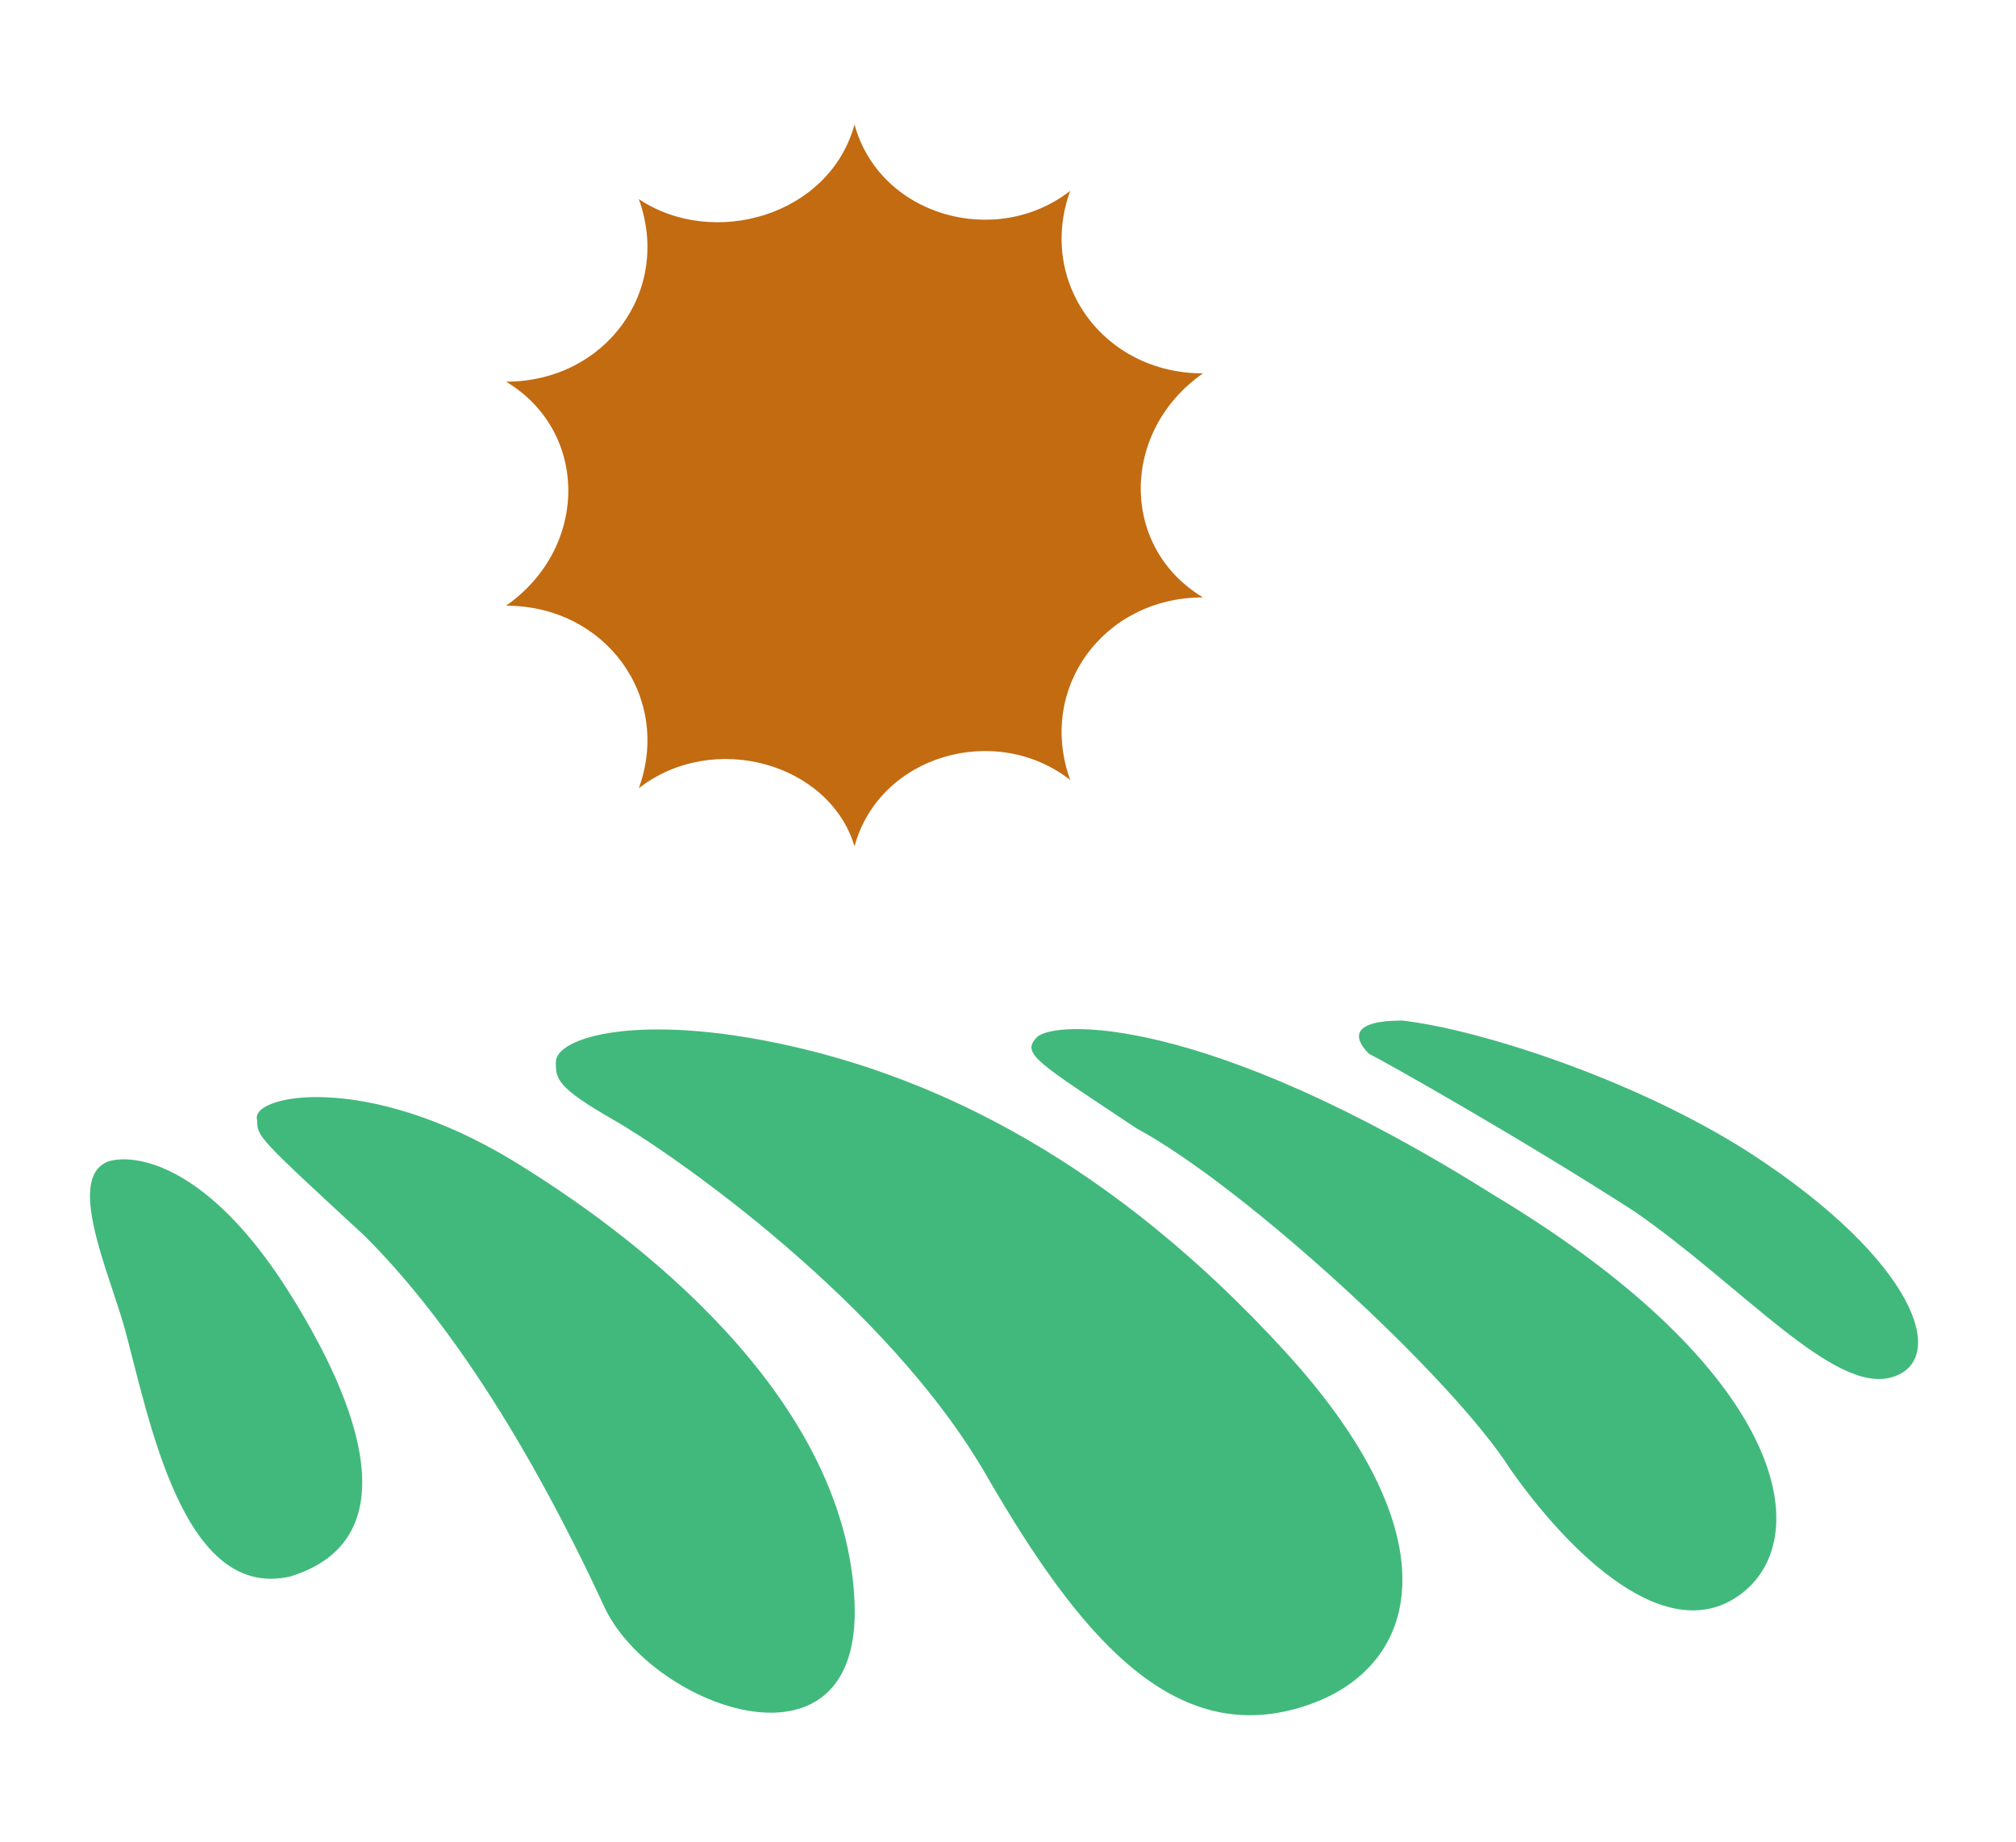
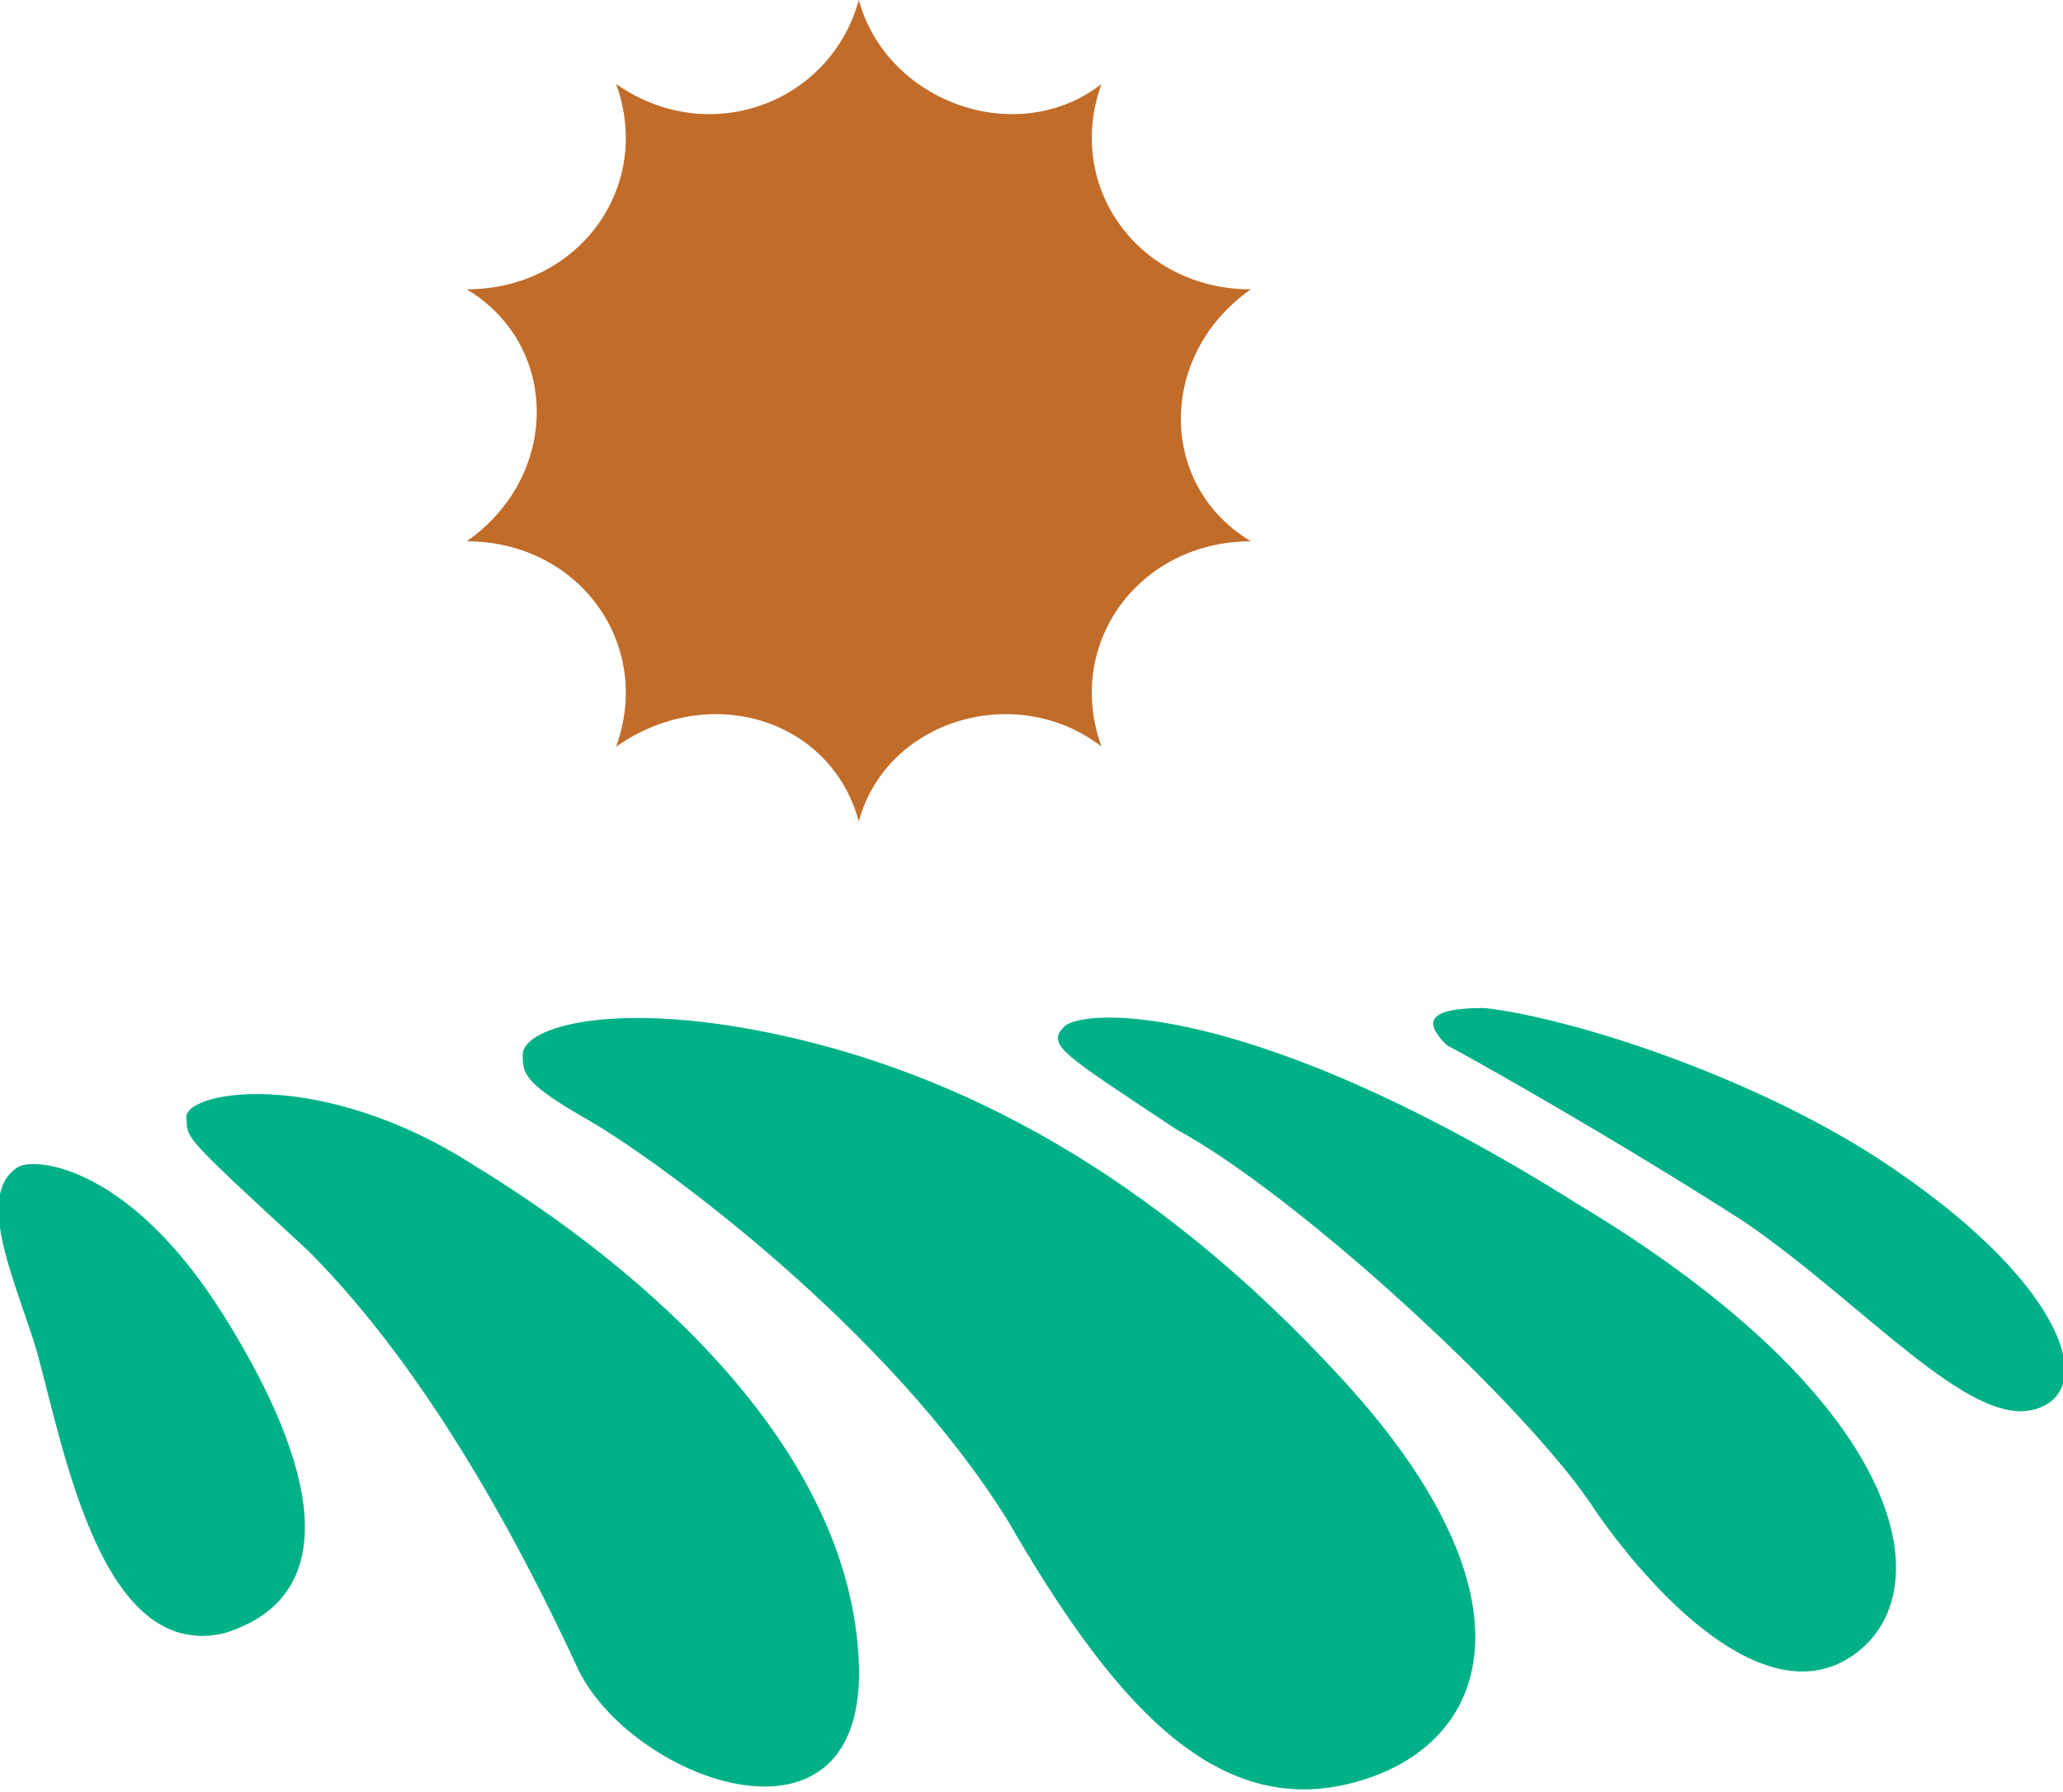
- <svg xmlns="http://www.w3.org/2000/svg" version="1.1" id="Layer_1" x="0px" y="0px" viewBox="0 0 24.3 22.2" enable-background="new 0 0 24.3 22.2" xml:space="preserve">
-   <g display="none">
-     <g display="inline">
-       <path fill="#C26B11" d="M8.4,10.1C8.4,10.1,8.4,10.1,8.4,10.1c0-2.1,1.7-3.8,3.7-3.8c2.1,0,3.7,1.7,3.7,3.7c0,0,0,0,0,0.1    c1.4-0.5,3.4-0.7,5.2-0.4c0.1,0,0.2,0,0.3-0.1c0.1-0.1,0.1-0.2,0.1-0.3c0-0.4-0.1-0.9-0.2-1.3c-0.8,0-2.5,0-3,0    c-0.4,0-0.7-0.2-0.7-0.6c0-0.8,1.2-1.4,2.1-0.8c0.1-0.5,0.5-0.8,0.8-0.9c-1.6-3-4.7-5-8.3-5C8.9,0.7,6,2.4,4.3,5    c0.2,0.1,0.4,0.3,0.5,0.5C5,5.4,5.2,5.4,5.4,5.4c0.9,0,1.7,0.7,1.7,1.7c0,0.5-0.2,0.8-0.7,0.8c-0.4,0-2.1,0-3.3,0    C3,8.3,2.9,8.8,2.8,9.4c0,0.1,0,0.2,0.1,0.3s0.2,0.1,0.3,0.1C5,9.4,7,9.7,8.4,10.1z M10.2,3.4c0.3-0.4,0.7-0.5,1.2-0.5    c0.5,0,0.9,0.2,1.2,0.6c0.2-0.7,0.8-1.2,1.6-1.2C15,2.3,15.7,3,15.7,4c0,0.5-0.2,0.8-0.7,0.8c-0.5,0-3.5,0-4.2,0    C10,4.8,9.6,4.1,10.2,3.4z" />
-     </g>
-     <g display="inline">
-       <path fill="#42B97C" d="M12.3,13.9c0-0.3,0.2-0.5,0.4-0.7c0.2-0.1,0.5-0.1,0.8,0c0.9,0.6,2.3,1.7,3.2,3.2c0.5,0.7,0.3,1.7-0.3,2.2    c-0.4,0.3-0.8,0.6-1.3,0.9c-0.8,0.5-1.8,1-2.4,1.7c-0.1,0.1-0.2,0.1-0.3,0.1c-0.1,0-0.2-0.1-0.2-0.2V13.9z" />
-       <path fill="#42B97C" d="M14.2,12c-0.2,0-0.4,0.2-0.4,0.4c0,0.2,0,0.4,0.2,0.5c1.1,0.7,2.8,2,3.8,4c0.1,0.1,0.2,0.2,0.3,0.2    c0.1,0,0.3,0,0.4-0.1c0.4-0.3,1-0.9,1.5-1.7c0.4-0.6,0.3-1.4-0.3-1.8C18.7,12.7,16.8,11.7,14.2,12z" />
-       <path fill="#42B97C" d="M15.4,11c-0.1,0-0.2,0.1-0.1,0.3s0.1,0.2,0.2,0.2c1.1,0,3.1,0.3,4.8,1.5c0.1,0.1,0.3,0.1,0.5,0.1    s0.3-0.2,0.4-0.4c0-0.1,0.1-0.2,0.1-0.3c0.1-0.3,0.1-0.5,0-0.8c-0.1-0.2-0.3-0.4-0.6-0.5C19.4,10.7,17.2,10.2,15.4,11z" />
-       <path fill="#42B97C" d="M11.8,13.9c0-0.3-0.2-0.5-0.4-0.7c-0.2-0.1-0.5-0.1-0.8,0c-0.9,0.6-2.3,1.7-3.2,3.2    c-0.5,0.7-0.3,1.7,0.3,2.2C8.1,19,8.5,19.4,9,19.6c0.8,0.5,1.8,1,2.4,1.7c0.1,0.1,0.2,0.1,0.3,0.1c0.1,0,0.2-0.1,0.2-0.2V13.9z" />
-       <path fill="#42B97C" d="M9.9,12c0.2,0,0.4,0.2,0.4,0.4c0,0.2,0,0.4-0.2,0.5c-1.1,0.7-2.8,2-3.8,4C6.3,17,6.2,17.1,6,17.1    c-0.1,0-0.3,0-0.4-0.1c-0.4-0.3-1-0.9-1.5-1.7c-0.4-0.6-0.3-1.4,0.3-1.8C5.4,12.7,7.3,11.7,9.9,12z" />
-       <path fill="#42B97C" d="M8.7,11c0.1,0,0.2,0.1,0.1,0.3s-0.1,0.2-0.2,0.2c-1.1,0-3.1,0.3-4.8,1.5c-0.1,0.1-0.3,0.1-0.5,0.1    S3,12.9,2.9,12.7c0-0.1-0.1-0.2-0.1-0.3c-0.1-0.3-0.1-0.5,0-0.8C3,11.3,3.2,11.1,3.5,11C4.7,10.7,6.9,10.2,8.7,11z" />
-     </g>
-   </g>
-   <g>
-     <path fill="#C26B11" d="M10.3,1.5L10.3,1.5C10.6,2.6,12,3,12.9,2.3l0,0l0,0c-0.4,1.1,0.4,2.2,1.6,2.2l0,0l0,0c-1,0.7-1,2.1,0,2.7   l0,0l0,0c-1.2,0-2,1.1-1.6,2.2l0,0l0,0c-0.9-0.7-2.3-0.3-2.6,0.8l0,0l0,0C10,9.2,8.6,8.8,7.7,9.5l0,0l0,0c0.4-1.1-0.4-2.2-1.6-2.2   l0,0l0,0c1-0.7,1-2.1,0-2.7l0,0l0,0c1.2,0,2-1.1,1.6-2.2l0,0l0,0C8.6,3,10,2.6,10.3,1.5L10.3,1.5z" />
-     <path fill="#42B97C" d="M16.9,12.3c0.9,0.1,2.8,0.7,4.2,1.6c2,1.3,2.4,2.5,1.7,2.7c-0.7,0.2-1.8-1.1-3.1-2c-1.4-0.9-3-1.8-3.2-1.9   C16.3,12.5,16.3,12.3,16.9,12.3" />
-     <path fill="#42B97C" d="M12.5,12.5c0.2-0.2,2-0.3,5.5,1.9c3.5,2.1,3.9,4.1,3,4.8c-0.9,0.7-2.1-0.5-2.8-1.5   c-0.7-1.1-3.2-3.4-4.5-4.1C12.5,12.8,12.3,12.7,12.5,12.5" />
-     <path fill="#42B97C" d="M6.7,12.8c0-0.3,1-0.6,2.8-0.2c1.8,0.4,3.9,1.4,6,3.7c2.1,2.3,1.6,3.9,0.1,4.3c-1.5,0.4-2.6-0.9-3.7-2.8   c-1.2-2.1-3.8-3.9-4.5-4.3S6.7,13,6.7,12.8" />
-     <path fill="#42B97C" d="M3.1,13.5C3,13.2,4.4,12.9,6.2,14c1.8,1.1,4,3,4.1,5.3c0.1,2.2-2.4,1.3-3,0.1c-0.6-1.3-1.6-3.2-2.9-4.5   C3.1,13.7,3.1,13.7,3.1,13.5" />
-     <path fill="#42B97C" d="M1.3,14c0.3-0.1,1.2,0,2.2,1.6c1,1.6,1.3,3,0,3.4c-1.3,0.3-1.7-1.9-2-3C1.3,15.3,0.8,14.2,1.3,14" />
-   </g>
-   <g display="none">
-     <path display="inline" fill="#C26B11" d="M14.2,18c0,0.4,0.5,0.1,0.6-0.4c0.1-0.5,0.8-1.6,1.5-2.2c0.7-0.7,1-1.3,1.1-2.1   c0-0.8,0-0.9-0.3-0.7c-0.3,0.2-1,1.1-1.3,1.8c0,0-0.1-0.2,0.1-1c0.2-0.8,0.1-1.4-0.1-1.5c-0.2-0.2-0.7,0.9-0.5,2   c0.2,1.1,0.3,1.3,0.2,1.5C15.4,15.7,14.3,17.4,14.2,18" />
-     <path display="inline" fill="#C26B11" d="M16.7,12.5c0,0.2,0.7-0.6,0.9-0.5c0.2,0.1,0.1,0.6,0.2,0.9c0,0.3,0.7-0.7,0.8-1.5   c0.1-0.8,0.1-1.1-0.1-1C18.2,10.4,17,10.8,16.7,12.5" />
-     <path display="inline" fill="#C26B11" d="M17.8,13.5c-0.1,0.1,0.9,0.1,1.4-0.4c0.6-0.4,0.7-1.1,0.6-1.2c-0.1-0.2-0.8,0-1.2,0.5   C18.3,12.9,18,13.3,17.8,13.5" />
-     <path display="inline" fill="#C26B11" d="M17.7,14.3c0.2-0.4,1.1-0.5,1.3-0.4c0.2,0-0.9,1.5-2.1,1.7C16.5,15.7,17.4,14.7,17.7,14.3   " />
-     <path display="inline" fill="#C26B11" d="M16.3,11.9c0.1,0.2,0.6-0.9,1-1.4c0.3-0.5,0-1.3-0.1-1.3C17,9.2,16,10.9,16.3,11.9" />
-     <path display="inline" fill="#C26B11" d="M17.8,10.1c-0.1,0.1,0.8-0.2,1,0c0.2,0.2,0.5-0.1,0.7-1C19.8,8.1,18.4,8.7,17.8,10.1" />
-     <path display="inline" fill="#C26B11" d="M18.9,11.5c0,0.2,1.9-0.3,2.1-1.6c0.1-0.4-0.9,0-1.4,0.3C19.1,10.5,18.9,11.2,18.9,11.5" />
-     <path display="inline" fill="#C26B11" d="M17.6,9.2c0.1,0.2,0.3-0.2,0.6-0.5c0.3-0.4,0.4-0.9,0.2-1.2C18.3,7.1,17.3,8.6,17.6,9.2" />
-     <path display="inline" fill="#C26B11" d="M19,8.1c0,0.1,0.5,0,0.7,0c0.3,0,0.1,0.7,0.2,0.8c0.2,0.1,0.8-1,0.7-1.6   C20.5,6.7,19,7.6,19,8.1" />
-     <path display="inline" fill="#C26B11" d="M20.1,9.4c-0.1,0.2,1.1,0,1.7-0.5C22.7,8,21.5,7.5,20.1,9.4" />
-     <path display="inline" fill="#C26B11" d="M18.9,7.5c0.2,0.2,0.9-0.7,0.7-1.1C19.4,6,18.6,7.1,18.9,7.5" />
-     <path display="inline" fill="#C26B11" d="M20.3,6.7c0,0.1,0.7,0,0.7,0.4c0,0.5,0.5,0,0.7-0.6c0.2-0.6,0.2-0.8,0-0.8   C21.2,5.7,20.3,6.3,20.3,6.7" />
-     <path display="inline" fill="#C26B11" d="M21.1,8c0.2,0.1,1.2-0.2,1.4-0.9c0.3-0.7-0.7-0.1-0.9,0.2S20.9,7.9,21.1,8" />
-     <path display="inline" fill="#C26B11" d="M19.9,6.4c0.2,0.1,0.7-0.5,0.9-0.9c0.3-0.4-0.5,0-0.7,0.3C19.9,6,19.8,6.3,19.9,6.4" />
-     <path display="inline" fill="#C26B11" d="M21.2,5.4c0.1,0.4,0.7-0.4,0.7-0.6S21.1,5.3,21.2,5.4" />
-     <path display="inline" fill="#C26B11" d="M22.1,6.5C22.3,6.7,23,6,23.1,5.7c0-0.3-0.6,0-0.8,0.2C22.1,6.1,22,6.4,22.1,6.5" />
-     <path display="inline" fill="#C26B11" d="M22,5.5c0.2,0.1,0.9-0.2,0.8-0.5C22.6,4.7,21.7,5.3,22,5.5" />
-     <path display="inline" fill="#C26B11" d="M7.6,12.5c0,0.2-0.7-0.6-0.9-0.5c-0.2,0.1-0.1,0.6-0.2,0.9s-0.7-0.7-0.8-1.5   c-0.1-0.8-0.1-1.1,0.1-1C6.1,10.4,7.3,10.8,7.6,12.5" />
-     <path display="inline" fill="#C26B11" d="M6.5,13.5c0.1,0.1-0.9,0.1-1.4-0.4c-0.6-0.4-0.7-1.1-0.6-1.2c0.1-0.2,0.8,0,1.2,0.5   C6,12.9,6.3,13.3,6.5,13.5" />
-     <path display="inline" fill="#C26B11" d="M8,11.9c-0.1,0.2-0.6-0.9-1-1.4C6.7,10,7,9.3,7.1,9.2C7.3,9.2,8.3,10.9,8,11.9" />
-     <path display="inline" fill="#C26B11" d="M6.4,10.1c0.1,0.1-0.8-0.2-1,0c-0.2,0.2-0.5-0.1-0.7-1C4.5,8.1,5.9,8.7,6.4,10.1" />
-     <path display="inline" fill="#C26B11" d="M5.4,11.5c0,0.2-1.9-0.3-2.1-1.6c-0.1-0.4,0.9,0,1.4,0.3C5.1,10.5,5.4,11.2,5.4,11.5" />
-     <path display="inline" fill="#C26B11" d="M6.7,9.2C6.6,9.4,6.3,9,6.1,8.7C5.8,8.3,5.7,7.8,5.8,7.5C6,7.1,7,8.6,6.7,9.2" />
-     <path display="inline" fill="#C26B11" d="M5.3,8.1c0,0.1-0.5,0-0.7,0c-0.3,0-0.1,0.7-0.2,0.8C4.1,9,3.5,7.9,3.6,7.3   C3.8,6.7,5.2,7.6,5.3,8.1" />
-     <path display="inline" fill="#C26B11" d="M4.2,9.4c0.1,0.2-1.1,0-1.7-0.5C1.5,8,2.7,7.5,4.2,9.4" />
-     <path display="inline" fill="#C26B11" d="M5.4,7.5C5.2,7.7,4.5,6.7,4.7,6.3C4.9,6,5.6,7.1,5.4,7.5" />
-     <path display="inline" fill="#C26B11" d="M4,6.7c0,0.1-0.7,0-0.7,0.4c0,0.5-0.5,0-0.7-0.6c-0.2-0.6-0.2-0.8,0-0.8   C3,5.7,4,6.3,4,6.7" />
-     <path display="inline" fill="#C26B11" d="M3.2,8C3,8.1,2.1,7.8,1.8,7.1C1.5,6.4,2.4,7,2.7,7.3S3.4,7.9,3.2,8" />
-     <path display="inline" fill="#C26B11" d="M4.4,6.4C4.2,6.5,3.7,5.8,3.4,5.5c-0.3-0.4,0.5,0,0.7,0.3C4.3,6,4.5,6.3,4.4,6.4" />
-     <path display="inline" fill="#C26B11" d="M3.1,5.4C3,5.8,2.4,5.1,2.4,4.9S3.1,5.3,3.1,5.4" />
-     <path display="inline" fill="#C26B11" d="M2.2,6.5C2,6.7,1.3,6,1.2,5.7c0-0.3,0.6,0,0.8,0.2C2.1,6.1,2.2,6.4,2.2,6.5" />
-     <path display="inline" fill="#C26B11" d="M2.3,5.5C2.1,5.6,1.4,5.3,1.5,5C1.7,4.7,2.5,5.3,2.3,5.5" />
-     <path display="inline" fill="#C26B11" d="M12,1.5c0.1,0,0.2-0.1,0.4,0c0.1,0,0.2,0,0.2-0.1c0-0.5,0-1.4-0.4-1.4s-0.4,0.8-0.4,1.4   C11.8,1.5,11.9,1.5,12,1.5" />
-     <path display="inline" fill="#C26B11" d="M11.9,3.9c0.1,0,0.3-0.1,0.5,0c0.1,0,0.2,0,0.2-0.2c0-0.6,0-1.9-0.5-1.9   c-0.5,0-0.5,1.3-0.5,1.9C11.6,3.8,11.8,3.9,11.9,3.9" />
-     <path display="inline" fill="#C26B11" d="M11.9,6.2c0.1,0,0.3-0.1,0.5,0c0.1,0,0.2,0,0.2-0.2c0-0.6,0-1.9-0.5-1.9   c-0.5,0-0.5,1.3-0.5,1.9C11.6,6.2,11.8,6.3,11.9,6.2" />
-     <path display="inline" fill="#C26B11" d="M11.8,8.9c0.2-0.1,0.4-0.1,0.6,0c0.1,0.1,0.3,0,0.3-0.2c0-0.7,0-2.2-0.6-2.2   S11.5,8,11.6,8.7C11.6,8.9,11.7,9,11.8,8.9" />
-     <path display="inline" fill="#C26B11" d="M13,1.8c0.2,0.1,0.4-0.1,0.4-0.6c0-0.4-0.2-0.8-0.3-0.8C13,0.5,13,0.8,13,1.1   C12.9,1.4,12.9,1.8,13,1.8" />
-     <path display="inline" fill="#C26B11" d="M13,3.2c0,0.2,0.9-0.5,0.6-1.3c-0.1-0.2-0.3,0.2-0.4,0.4C13,2.5,12.9,2.8,13,3.2" />
-     <path display="inline" fill="#C26B11" d="M13.1,5.9c0,0.2,1.1-1,0.6-2.6C13.6,2.9,13.1,3.8,13,4C12.9,4.4,13,5.6,13.1,5.9" />
-     <path display="inline" fill="#C26B11" d="M13,8.3c0,0.2,0.9-0.7,1-1.3c0.1-0.7,0-1.1-0.2-1.2c-0.1-0.1-0.5,0.6-0.7,0.8   C12.9,6.7,13.1,7.7,13,8.3" />
-     <path display="inline" fill="#C26B11" d="M11.3,1.8c-0.2,0.1-0.4-0.1-0.4-0.6c0-0.4,0.2-0.8,0.3-0.8c0.1,0,0.1,0.3,0.1,0.7   C11.4,1.4,11.4,1.8,11.3,1.8" />
-     <path display="inline" fill="#C26B11" d="M11.3,3.2c0,0.2-0.9-0.5-0.6-1.3c0.1-0.2,0.3,0.2,0.4,0.4C11.3,2.5,11.4,2.8,11.3,3.2" />
-     <path display="inline" fill="#C26B11" d="M11.2,5.9c0,0.2-1.1-1-0.6-2.6c0.1-0.4,0.6,0.5,0.6,0.7C11.4,4.4,11.3,5.6,11.2,5.9" />
-     <path display="inline" fill="#C26B11" d="M11.3,8.3c0,0.2-0.9-0.7-1-1.3c-0.1-0.7,0-1.1,0.2-1.2c0.1-0.1,0.5,0.6,0.7,0.8   C11.4,6.7,11.2,7.7,11.3,8.3" />
-     <path display="inline" fill="#C26B11" d="M11.1,10.3c-0.2,0.1-0.9-0.7-1-1.3c-0.1-0.7,0-1,0.1-1.1c0.1-0.1,0.5,0.5,0.8,0.7   c0.1,0.1,0.4,0.6,0.4,1.1C11.4,9.9,11.3,10.3,11.1,10.3" />
-     <path display="inline" fill="#C26B11" d="M13.4,14.2c0.2,0.1,0.8-0.8,0.6-1.4c-0.1-0.2-0.4,0.1-0.6,0.2   C13.3,13.2,13.2,14.2,13.4,14.2" />
-     <path display="inline" fill="#C26B11" d="M12.4,13.9c0-0.4,0.6-0.5,0.6-0.1C12.9,14.2,12.4,14.4,12.4,13.9" />
-     <path display="inline" fill="#C26B11" d="M13.2,15.2c0-0.3,0.8-0.9,0.9-1.2c0.2-0.3,0.2,0.5,0.1,1.2c-0.1,0.7-0.3,1.1-0.5,1.1   C13.5,16.3,13.2,15.6,13.2,15.2" />
-     <path display="inline" fill="#C26B11" d="M11,15c0.1,0,0.3,0.8,0.1,1c-0.2,0.2-0.6-0.1-0.7-0.3C10.3,15.6,10.7,15.1,11,15" />
-     <path display="inline" fill="#C26B11" d="M12.4,18.5c0.1-0.5,0.6-0.8,0.6-1.8s-0.6-2.2-0.8-2.2c-0.3,0-0.8,1.2-0.8,2.2   s0.5,1.2,0.6,1.8c0.1,0.5-0.1,2.3-0.2,2.9c-0.1,0.6-0.2,0.6-0.1,0.7c0.1,0.1,0.3,0.1,0.5,0.1c0.1,0,0.4,0,0.5-0.1   c0.1-0.1,0.1-0.1-0.1-0.7C12.5,20.8,12.3,19,12.4,18.5" />
-     <path display="inline" fill="#C26B11" d="M11.6,8.6c0,0.6,0.2,1.4,0.6,1c0.4-0.4,0.5-0.5,0.5-0.9s-0.4-0.4-0.4-0.4L11.6,8.6z" />
-     <path display="inline" fill="#C26B11" d="M10.3,10.3c0-0.2,0.4,0.1,0.5,0.3c0.1,0.2,0,0.4-0.2,0.5C10.4,11.1,10.2,10.7,10.3,10.3" />
-     <path display="inline" fill="#42B97C" d="M7.1,17.6l10-10l2.2-2.2c-1.1-1.3-2.7-2.3-4.4-2.8V4c0.9,0.3,1.8,0.8,2.6,1.4L6.2,16.7   c-0.7-0.8-1.3-1.8-1.6-2.9c-0.4-0.5-1.1-1.3-1.6-1.8c0.2,4.4,3.5,8.1,7.8,8.8v-1.3C9.4,19.1,8.1,18.5,7.1,17.6" />
-     <path display="inline" fill="#42B97C" d="M5.3,5.3l1,0.8C7.2,5.2,8.2,4.5,9.4,4V2.7C7.8,3.2,6.4,4.1,5.3,5.3" />
-     <path display="inline" fill="#42B97C" d="M21.5,11.5c0-0.1,0-0.1,0-0.2c-0.4,0.7-1,1.6-1.5,2.1l0,0c-0.7,3-3.2,5.4-6.3,5.9v1.3   C18.1,20,21.5,16.1,21.5,11.5" />
-     <path display="inline" fill="#C26B11" d="M8.5,11.9c-0.2,0.1-0.3,0.5-0.2,1c0,0.1,0.2,0.2,0.3,0.1c0.1-0.1,0.2-0.2,0.3-0.2   c0.1-0.1,0.1-0.2,0.1-0.3C8.7,12.1,8.6,11.8,8.5,11.9" />
-     <path display="inline" fill="#C26B11" d="M7.2,12.6c-0.3-0.2-0.3-0.1-0.3,0.7c0,0.3,0.1,0.5,0.2,0.8c0,0.1,0.2,0.2,0.3,0.1   c0.2-0.2,0.4-0.3,0.5-0.5c0.1-0.1,0.1-0.2,0-0.2C7.6,13.1,7.3,12.8,7.2,12.6" />
-     <path display="inline" fill="#C26B11" d="M9.4,16.5c-0.1,0.1-0.2,0.2-0.4,0.3c0.2,0.3,0.4,0.7,0.4,0.9c0.1,0.5,0.6,0.8,0.6,0.4   C10,17.7,9.7,17,9.4,16.5" />
-     <path display="inline" fill="#C26B11" d="M6.6,14.3c-0.3-0.2-1.1-0.5-1.3-0.4c-0.2,0,0.3,0.6,0.9,1.1c0.1,0,0.2,0,0.2,0   C7,14.5,6.9,14.5,6.6,14.3" />
-   </g>
-   <g display="none">
-     <polygon display="inline" fill="#42B97C" points="10.9,15.9 12.5,15.9 12.5,17.8 5.4,17.8 5.4,15.9 7,15.9 7,6.3 5.4,6.3 5.4,4.3    12.6,4.3 12.6,6.3 10.9,6.3 10.9,11 15.8,6.3 14.2,6.3 14.2,4.3 20.1,4.3 20.1,6.3 18.4,6.3 15.1,9.5 19.6,15.9 21,15.9 21,17.8    13.8,17.8 13.8,15.9 15.2,15.9 12.5,11.9 10.9,13.4  " />
-     <polygon display="inline" fill="#C26B11" points="21.5,8.1 22.4,9.8 24.3,10.1 22.9,11.5 23.2,13.4 21.5,12.5 19.8,13.4 20.1,11.5    18.7,10.1 20.6,9.8  " />
-     <polygon display="inline" fill="#C26B11" points="2.8,8.1 3.6,9.8 5.6,10.1 4.2,11.5 4.5,13.4 2.8,12.5 1.1,13.4 1.4,11.5 0,10.1    1.9,9.8  " />
-   </g>
-   <g display="none">
-     <path display="inline" fill="#42B97C" d="M8.2,3.6c0.3,0.1,1,1,1,2.3c0,1.3,0,1.3,0.2,1.3c0.3,0.1,1.2-0.4,1.3-2.3   C10.8,3,8.1,0.1,5.2,0.7C4.8,0.8,5.1,1,5.2,1.9c0.2,1.2,0.3,3.4,1.4,4.5c1.2,1,1.9,0.6,2-0.8C8.8,4.2,8.1,3.5,8.2,3.6" />
-     <path display="inline" fill="#42B97C" d="M2.6,9c0.1,0.3,0.8,0.4,1.5,1.2c0.6,0.7,1.6,1.6,2.8,1.5c1.2-0.1,1.6-0.9,1.1-2.1   s-2-1.9-3.2-1.8C3.8,7.8,2.5,8.6,2.6,9" />
-     <path display="inline" fill="#42B97C" d="M11.3,8.4c0,0.3,0.5-0.2,1.6-0.8c1.1-0.6,3.1-1.2,3.6-0.8c0.3,0.3-1,0-2.9,1.2   c-2,1.2-4.2,3-4.2,5.4c0,2.4,1.5,3.7,2.3,3.9c0.3,0.1-1-1.2-1.3-2.2c-0.3-1.1-0.4-3.4,1.9-3.9c1.6-0.3,3.9,1.5,6.9-1.3   c1.1-1,2.7-3.7,3.5-4.3c0.8-0.6,0.3-1-0.3-1.4c-0.7-0.4-4.1-1.7-7.1-0.1C12.2,5.7,11.3,7.8,11.3,8.4" />
-     <path display="inline" fill="#C26B11" d="M11.8,14.9c0,0,0-0.1,0-0.2c0-0.1,0-0.1,0.1-0.2c0,0,0.1-0.1,0.1-0.1c0,0,0.1-0.1,0.1-0.1   c0.1-0.1,0.2-0.2,0.3-0.2c0.1-0.1,0.2-0.1,0.3-0.2c0.1-0.1,0.3-0.1,0.4-0.1c0.1,0,0.3,0,0.4,0c0.1,0,0.3,0,0.4,0   c0.1,0,0.3,0.1,0.4,0.1c0.1,0.1,0.2,0.1,0.3,0.2c0.1,0.1,0.2,0.2,0.3,0.2c0.1,0.1,0.1,0.2,0.2,0.2c0,0.1,0.1,0.1,0.1,0.2   c0,0.1,0,0.2,0,0.2c0,0.1-0.1,0.2-0.2,0.2c0,0-0.1,0-0.1,0l0,0c0,0-0.1,0-0.1-0.1c-0.1,0-0.2-0.1-0.4-0.1c-0.1,0-0.1,0-0.2-0.1   c-0.1,0-0.2,0-0.2,0c-0.2,0-0.3,0-0.5,0c-0.1,0-0.2,0-0.3,0c-0.1,0-0.2,0-0.3,0c-0.1,0-0.2,0-0.2,0c-0.1,0-0.2,0-0.2,0.1   c-0.1,0-0.1,0-0.2,0.1c-0.1,0-0.1,0-0.2,0.1c-0.1,0-0.2,0.1-0.2,0.1c-0.1,0-0.2,0-0.2-0.1C11.8,14.9,11.8,14.9,11.8,14.9L11.8,14.9   z" />
-     <path display="inline" fill="#C26B11" d="M16.4,16.8c0,0,0-0.1,0-0.2c0-0.1,0-0.1,0.1-0.2c0,0,0.1-0.1,0.1-0.1c0,0,0.1-0.1,0.1-0.1   c0.1-0.1,0.2-0.2,0.3-0.3c0.1-0.1,0.2-0.2,0.4-0.2s0.3-0.1,0.4-0.1c0.1,0,0.3,0,0.5-0.1c0.2,0,0.3,0,0.5,0c0.2,0,0.3,0.1,0.4,0.1   c0.1,0.1,0.3,0.1,0.4,0.2c0.1,0.1,0.2,0.2,0.3,0.3c0.1,0.1,0.1,0.2,0.2,0.3c0,0.1,0.1,0.2,0.1,0.2c0,0.1,0.1,0.2,0.1,0.2   c0,0.1-0.1,0.2-0.2,0.2c0,0-0.1,0-0.1,0l0,0c0,0-0.1,0-0.2-0.1c-0.1,0-0.2-0.1-0.4-0.1c-0.1,0-0.2,0-0.2-0.1c-0.1,0-0.2,0-0.3,0   c-0.2,0-0.4,0-0.6,0c-0.1,0-0.2,0-0.3,0c-0.1,0-0.2,0-0.3,0c-0.1,0-0.2,0-0.3,0c-0.1,0-0.2,0-0.2,0.1c-0.1,0-0.1,0-0.2,0.1   c-0.1,0-0.1,0-0.2,0.1C16.7,17,16.6,17,16.6,17c-0.1,0-0.2,0-0.3-0.1C16.4,16.9,16.4,16.8,16.4,16.8L16.4,16.8z" />
-     <path display="inline" fill="#C26B11" d="M14.8,15.3c0,0,0-0.1,0-0.2c0-0.1,0-0.1,0.1-0.2c0,0,0.1-0.1,0.1-0.1c0,0,0.1-0.1,0.1-0.1   c0.1-0.1,0.2-0.2,0.3-0.2c0.1-0.1,0.2-0.2,0.3-0.2c0.1-0.1,0.3-0.1,0.4-0.1c0.1,0,0.3,0,0.4-0.1c0.1,0,0.3,0,0.4,0   c0.1,0,0.3,0.1,0.4,0.1c0.1,0.1,0.2,0.1,0.3,0.2c0.1,0.1,0.2,0.2,0.3,0.2c0.1,0.1,0.1,0.2,0.2,0.2c0,0.1,0.1,0.1,0.1,0.2   c0,0.1,0.1,0.2,0.1,0.2c0,0.1-0.1,0.2-0.2,0.2c0,0-0.1,0-0.1,0l0,0c0,0-0.1,0-0.2-0.1c-0.1,0-0.2-0.1-0.4-0.1c-0.1,0-0.1,0-0.2-0.1   c-0.1,0-0.2,0-0.2,0c-0.2,0-0.4,0-0.5,0c-0.1,0-0.2,0-0.3,0c-0.1,0-0.2,0-0.3,0c-0.1,0-0.2,0-0.3,0c-0.1,0-0.2,0-0.2,0.1   c-0.1,0-0.1,0-0.2,0.1c-0.1,0-0.1,0-0.2,0.1c-0.1,0-0.2,0.1-0.2,0.1c-0.1,0-0.2,0-0.2-0.1C14.8,15.4,14.8,15.4,14.8,15.3L14.8,15.3   z" />
-     <path display="inline" fill="#C26B11" d="M17.8,15.5c0,0,0-0.1,0-0.2c0,0,0-0.1,0.1-0.2c0,0,0-0.1,0.1-0.1c0,0,0.1-0.1,0.1-0.1   c0.1-0.1,0.1-0.1,0.2-0.2c0.1-0.1,0.2-0.1,0.3-0.2c0.1,0,0.2-0.1,0.4-0.1c0.1,0,0.3,0,0.4,0c0.1,0,0.3,0,0.4,0   c0.1,0,0.2,0.1,0.4,0.1c0.1,0.1,0.2,0.1,0.3,0.2c0.1,0.1,0.2,0.1,0.2,0.2c0.1,0.1,0.1,0.1,0.1,0.2c0,0.1,0.1,0.1,0.1,0.2   c0,0.1,0,0.2,0,0.2c0,0.1,0,0.2-0.1,0.2c0,0-0.1,0-0.1,0l0,0c0,0-0.1,0-0.1-0.1c-0.1,0-0.2-0.1-0.3-0.1c-0.1,0-0.1,0-0.2-0.1   c-0.1,0-0.1,0-0.2,0c-0.1,0-0.3,0-0.5,0c-0.1,0-0.2,0-0.2,0c-0.1,0-0.2,0-0.2,0c-0.1,0-0.1,0-0.2,0c-0.1,0-0.1,0-0.2,0.1   c-0.1,0-0.1,0-0.2,0c0,0-0.1,0-0.1,0.1c-0.1,0-0.1,0.1-0.1,0.1C17.9,15.8,17.8,15.7,17.8,15.5C17.8,15.6,17.8,15.6,17.8,15.5   L17.8,15.5z" />
-     <path display="inline" fill="#C26B11" d="M15.1,17.2c0,0,0-0.1,0-0.2c0,0,0-0.1,0.1-0.2c0,0,0-0.1,0.1-0.1c0,0,0.1-0.1,0.1-0.1   c0.1-0.1,0.1-0.1,0.2-0.2c0.1-0.1,0.2-0.1,0.3-0.2c0.1,0,0.2-0.1,0.4-0.1c0.1,0,0.3,0,0.4,0c0.1,0,0.3,0,0.4,0   c0.1,0,0.3,0.1,0.4,0.1c0.1,0.1,0.2,0.1,0.3,0.2c0.1,0.1,0.2,0.1,0.2,0.2c0.1,0.1,0.1,0.1,0.2,0.2c0,0.1,0.1,0.1,0.1,0.2   c0,0.1,0,0.2,0,0.2c0,0.1,0,0.2-0.1,0.2c0,0-0.1,0-0.1,0l0,0c0,0-0.1,0-0.1-0.1c-0.1,0-0.2-0.1-0.3-0.1c-0.1,0-0.1,0-0.2-0.1   c-0.1,0-0.1,0-0.2,0c-0.2,0-0.3,0-0.5,0c-0.1,0-0.2,0-0.2,0c-0.1,0-0.2,0-0.2,0c-0.1,0-0.2,0-0.2,0c-0.1,0-0.1,0-0.2,0.1   c-0.1,0-0.1,0-0.2,0c0,0-0.1,0-0.1,0.1c-0.1,0-0.1,0.1-0.1,0.1C15.2,17.4,15.1,17.4,15.1,17.2C15.1,17.3,15.1,17.3,15.1,17.2   L15.1,17.2z" />
-     <path display="inline" fill="#C26B11" d="M12.7,18.9c0,0,0-0.1,0-0.2c0,0,0-0.1,0.1-0.2c0,0,0-0.1,0.1-0.1c0,0,0.1-0.1,0.1-0.1   c0.1-0.1,0.1-0.1,0.2-0.2c0.1-0.1,0.2-0.1,0.3-0.2c0.1,0,0.2-0.1,0.4-0.1c0.1,0,0.3,0,0.4,0c0.1,0,0.3,0,0.4,0   c0.1,0,0.3,0.1,0.4,0.1c0.1,0.1,0.2,0.1,0.3,0.2c0.1,0.1,0.2,0.1,0.2,0.2c0.1,0.1,0.1,0.1,0.2,0.2c0,0.1,0.1,0.1,0.1,0.2   c0,0.1,0,0.2,0,0.2c0,0.1,0,0.2-0.1,0.2c0,0-0.1,0-0.1,0l0,0c0,0-0.1,0-0.1-0.1c-0.1,0-0.2-0.1-0.3-0.1c-0.1,0-0.1,0-0.2-0.1   c-0.1,0-0.2,0-0.2,0c-0.2,0-0.3,0-0.5,0c-0.1,0-0.2,0-0.2,0c-0.1,0-0.2,0-0.2,0c-0.1,0-0.2,0-0.2,0c-0.1,0-0.1,0-0.2,0.1   c-0.1,0-0.1,0-0.2,0.1c0,0-0.1,0-0.1,0.1C13,19,12.9,19,12.9,19C12.8,19.1,12.7,19,12.7,18.9C12.7,18.9,12.7,18.9,12.7,18.9   L12.7,18.9z" />
-     <path display="inline" fill="#C26B11" d="M17.3,18.6C17.3,18.6,17.3,18.6,17.3,18.6c0-0.1,0-0.1,0.1-0.2c0,0,0,0,0-0.1   c0,0,0,0,0-0.1c0,0,0.1-0.1,0.1-0.1c0,0,0.1-0.1,0.2-0.1c0.1,0,0.1-0.1,0.2-0.1c0.1,0,0.1,0,0.2,0c0.1,0,0.1,0,0.2,0   c0.1,0,0.1,0,0.2,0.1c0.1,0,0.1,0.1,0.2,0.1c0.1,0,0.1,0.1,0.1,0.1c0,0,0.1,0.1,0.1,0.1c0,0,0,0.1,0,0.1c0,0.1,0,0.1,0,0.1   c0,0,0,0.1-0.1,0.1c0,0,0,0,0,0l0,0c0,0,0,0-0.1,0c0,0-0.1,0-0.2-0.1c0,0-0.1,0-0.1,0c0,0-0.1,0-0.1,0c-0.1,0-0.2,0-0.3,0   c0,0-0.1,0-0.1,0c0,0-0.1,0-0.1,0c0,0-0.1,0-0.1,0c0,0-0.1,0-0.1,0c0,0-0.1,0-0.1,0c0,0-0.1,0-0.1,0c0,0-0.1,0-0.1,0   C17.4,18.8,17.4,18.7,17.3,18.6C17.3,18.7,17.3,18.7,17.3,18.6L17.3,18.6z" />
-     <path display="inline" fill="#C26B11" d="M16.6,20.1C16.6,20.1,16.6,20.1,16.6,20.1c0-0.1,0-0.1,0-0.1c0,0,0,0,0,0c0,0,0,0,0,0   c0,0,0-0.1,0.1-0.1c0,0,0.1-0.1,0.1-0.1c0,0,0.1,0,0.1,0c0,0,0.1,0,0.1,0c0,0,0.1,0,0.1,0c0,0,0.1,0,0.1,0c0,0,0.1,0,0.1,0.1   c0,0,0.1,0.1,0.1,0.1c0,0,0,0.1,0.1,0.1c0,0,0,0.1,0,0.1c0,0,0,0.1,0,0.1c0,0,0,0.1,0,0.1c0,0,0,0,0,0l0,0c0,0,0,0,0,0   c0,0-0.1,0-0.1,0c0,0,0,0-0.1,0c0,0-0.1,0-0.1,0c-0.1,0-0.1,0-0.2,0c0,0-0.1,0-0.1,0c0,0-0.1,0-0.1,0c0,0-0.1,0-0.1,0   c0,0,0,0-0.1,0c0,0,0,0-0.1,0c0,0,0,0-0.1,0C16.7,20.2,16.7,20.2,16.6,20.1C16.6,20.2,16.6,20.2,16.6,20.1   C16.6,20.2,16.6,20.2,16.6,20.1L16.6,20.1z" />
-     <path display="inline" fill="#C26B11" d="M11.4,21.5C11.4,21.5,11.4,21.4,11.4,21.5c0-0.1,0-0.1,0.1-0.2c0,0,0,0,0-0.1c0,0,0,0,0,0   c0,0,0.1-0.1,0.1-0.1s0.1-0.1,0.2-0.1c0.1,0,0.1,0,0.2-0.1c0.1,0,0.1,0,0.2,0c0.1,0,0.1,0,0.2,0c0.1,0,0.1,0,0.2,0.1   c0.1,0,0.1,0,0.2,0.1c0,0,0.1,0.1,0.1,0.1c0,0,0.1,0.1,0.1,0.1c0,0,0,0.1,0,0.1c0,0,0,0.1,0,0.1c0,0,0,0.1-0.1,0.1c0,0,0,0,0,0l0,0   c0,0,0,0-0.1,0c0,0-0.1,0-0.2-0.1c0,0-0.1,0-0.1,0c0,0-0.1,0-0.1,0c-0.1,0-0.2,0-0.2,0c0,0-0.1,0-0.1,0c0,0-0.1,0-0.1,0   c0,0-0.1,0-0.1,0c0,0-0.1,0-0.1,0c0,0-0.1,0-0.1,0c0,0-0.1,0-0.1,0c0,0-0.1,0-0.1,0C11.5,21.6,11.4,21.5,11.4,21.5   C11.4,21.5,11.4,21.5,11.4,21.5L11.4,21.5z" />
-     <path display="inline" fill="#C26B11" d="M3.7,18.8C3.7,18.8,3.8,18.8,3.7,18.8c0-0.1,0-0.1,0.1-0.2c0,0,0,0,0-0.1c0,0,0,0,0,0   c0,0,0.1-0.1,0.1-0.1c0,0,0.1-0.1,0.2-0.1c0.1,0,0.1,0,0.2-0.1c0.1,0,0.1,0,0.2,0c0.1,0,0.1,0,0.2,0c0.1,0,0.1,0,0.2,0.1   c0.1,0,0.1,0,0.2,0.1c0,0,0.1,0.1,0.1,0.1c0,0,0.1,0.1,0.1,0.1c0,0,0,0.1,0,0.1c0,0,0,0.1,0,0.1c0,0,0,0.1-0.1,0.1c0,0,0,0,0,0l0,0   c0,0,0,0-0.1,0c0,0-0.1,0-0.2-0.1c0,0-0.1,0-0.1,0c0,0-0.1,0-0.1,0c-0.1,0-0.2,0-0.2,0c0,0-0.1,0-0.1,0c0,0-0.1,0-0.1,0   c0,0-0.1,0-0.1,0c0,0-0.1,0-0.1,0c0,0-0.1,0-0.1,0c0,0-0.1,0-0.1,0c0,0-0.1,0-0.1,0C3.8,18.9,3.8,18.9,3.7,18.8   C3.7,18.9,3.7,18.9,3.7,18.8L3.7,18.8z" />
-     <path display="inline" fill="#C26B11" d="M6.4,20.8C6.4,20.8,6.4,20.8,6.4,20.8c0-0.1,0-0.1,0-0.2c0,0,0,0,0-0.1c0,0,0,0,0,0   c0,0,0.1-0.1,0.1-0.1c0,0,0.1-0.1,0.1-0.1c0,0,0.1,0,0.1-0.1c0,0,0.1,0,0.1,0c0,0,0.1,0,0.1,0c0,0,0.1,0,0.1,0.1c0,0,0.1,0,0.1,0.1   c0,0,0.1,0.1,0.1,0.1c0,0,0,0.1,0.1,0.1c0,0,0,0.1,0,0.1c0,0,0,0.1,0,0.1c0,0,0,0.1-0.1,0.1c0,0,0,0,0,0l0,0c0,0,0,0,0,0   c0,0-0.1,0-0.1-0.1c0,0,0,0-0.1,0c0,0-0.1,0-0.1,0c-0.1,0-0.1,0-0.2,0c0,0-0.1,0-0.1,0c0,0-0.1,0-0.1,0c0,0-0.1,0-0.1,0   c0,0-0.1,0-0.1,0c0,0,0,0-0.1,0c0,0,0,0-0.1,0C6.5,20.9,6.4,20.9,6.4,20.8C6.4,20.9,6.4,20.9,6.4,20.8C6.4,20.8,6.4,20.8,6.4,20.8   L6.4,20.8z" />
-     <path display="inline" fill="#C26B11" d="M8.9,20.5c0.2,0.2,0.6-0.5,2.5-0.7c1.9-0.2,2.7,0.1,3.2,0.4c0.5,0.3,0.3-1.1-1.2-1.5   l-0.2-0.4c0,0-2-0.4-3.7,1.4C8.8,20.3,8.8,20.4,8.9,20.5" />
-     <path display="inline" fill="#C26B11" d="M6.8,19.2c0.2,0.2,1-0.6,2.4-0.3c1.4,0.3,1.8,0.6,2.2,0.2c0.5-0.3,1-0.6,0.9-0.7   c0-0.1-0.8-0.6-2.5-0.7C8.2,17.6,6.6,18.9,6.8,19.2" />
-     <path display="inline" fill="#C26B11" d="M1.3,15.5c-0.1,0.2,1-0.5,2.1,0.4c0,0-1.1,0.5-1.4,1.5c-0.1,0.2,1-0.6,2.4-0.4   c1.5,0.2,1.9,0.7,2.1,0.7c0.2,0,1-1,2.7-1c0,0-1-1.3-2.6-0.2c0,0-1-0.7-2.3-0.7c-1.3,0-0.1,0-0.1,0s1-0.9,2.5-0.5   c0,0,0.7-0.7,1.6-0.5c0,0-1.6-2-3.4-0.4C4.9,14.4,2.5,13.3,1.3,15.5" />
-     <path display="inline" fill="#C26B11" d="M18.3,17.4c0.2-0.1,1.1-0.5,2.1-0.2c1,0.3-0.3-1.1-0.9-1.4c-0.6-0.3,0.3-0.4,0.9-0.2   c0.6,0.2-0.2-0.6-0.4-0.6c-0.2,0-0.6-0.1-0.6-0.1c0,0-0.1,0-0.2,0.1c-0.1,0-0.6,0.1-0.6,0.1c0,0,0,1-0.1,1   c-0.1,0.1-0.8,0.3-0.8,0.4C17.6,16.5,18.3,17.4,18.3,17.4" />
-     <path display="inline" fill="#C26B11" d="M14.1,19c-0.2-0.1-0.3-0.3,0.1-0.3c0.4,0,0.3-0.2,0.2-0.2c-0.1,0-0.4,0-0.6,0   c-0.3,0-0.4,0-0.5,0.1c-0.1,0.1-0.4,0.6-0.3,0.6C13.1,19.2,14.1,19,14.1,19" />
-   </g>
-   <g display="none">
-     <rect x="5.8" y="0.1" transform="matrix(0.636 0.7717 -0.7717 0.636 5.4434 -3.3541)" display="inline" fill="#C26B11" width="1" height="8.1" />
-     <rect x="7" y="0.9" transform="matrix(0.6495 0.7603 -0.7603 0.6495 6.8435 -3.7113)" display="inline" fill="#C26B11" width="1" height="9.4" />
-     <rect x="8.2" y="3.3" transform="matrix(0.6495 0.7603 -0.7603 0.6495 8.388 -4.1609)" display="inline" fill="#C26B11" width="1" height="7.5" />
-     <rect x="15.8" y="12.1" transform="matrix(0.636 0.7717 -0.7717 0.636 18.0951 -6.8267)" display="inline" fill="#C26B11" width="1" height="7.3" />
-     <rect x="16.9" y="13" transform="matrix(0.6495 0.7603 -0.7603 0.6495 19.2334 -7.1269)" display="inline" fill="#C26B11" width="1" height="8.6" />
-     <rect x="18.3" y="15.3" transform="matrix(0.6495 0.7603 -0.7603 0.6495 20.699 -7.7568)" display="inline" fill="#C26B11" width="1" height="6.5" />
-     <path display="inline" fill="#42B97C" d="M7.2,17.5L18.3,6.1c1.2,1.4,2,3.3,2,5.3c0,0.2,0,0.4,0,0.5c0.4,0.1,0.8,0.4,1.2,0.9   c0.1-0.5,0.1-0.9,0.1-1.4c0-4.8-3.7-8.8-8.4-9.2c0.2,0.5,0.3,1,0.3,1.3c1.5,0.2,2.8,0.8,3.9,1.7L6.3,16.6c-1.2-1.4-2-3.2-2-5.3   c0-0.2,0-0.4,0-0.6c-0.5-0.1-0.9-0.3-1.2-0.5C3,10.6,3,11,3,11.4c0,5.1,4.1,9.2,9.1,9.3c-0.4-0.4-0.6-0.8-0.7-1.3   C9.8,19.1,8.4,18.5,7.2,17.5" />
-     <path display="inline" fill="#C26B11" d="M10.4,9c0-0.1,0.1-0.1,0.1-0.2C11.3,8.5,12.2,8.2,13,8L14,6.9c-0.9,0-1.8,0.3-2.8,0.6   c0.2-0.4,0.4-0.8,0.5-1.2c0.5-1.7,0.4-3.2-0.3-4.2C10.8,1.4,9.9,1,8.8,1h0C8.6,1,8.4,1.2,8.4,1.5C8.4,1.8,8.6,2,8.8,2   c0.8,0,1.4,0.3,1.8,0.8c0.5,0.7,0.6,2,0.2,3.3c-0.2,0.6-0.5,1.3-1,2C9,8.4,8.1,8.7,7.4,8.8C6,9,4.8,8.7,4.2,8.1   C3.7,7.6,3.6,7,3.7,6.2c0-0.3-0.1-0.5-0.4-0.6C3,5.6,2.8,5.8,2.7,6.1c-0.2,1.1,0.1,2,0.7,2.7c0.9,0.9,2.4,1.2,4.1,1   c0.5-0.1,1-0.2,1.5-0.4c-0.8,1.3-1.4,2.7-1.2,4l1-1.1C9.1,11.3,9.7,10.1,10.4,9" />
-     <path display="inline" fill="#C26B11" d="M20.9,14c-0.4-0.7-1.8-2.1-5.2-0.9c1-1.6,1.5-2.8,1.3-3.9L16,10.3   c-0.2,0.8-0.8,1.8-1.8,3.4c-0.9,0.4-1.6,0.6-2.2,0.8l-1.2,1.2c0.7-0.1,1.6-0.3,2.6-0.7c-1.5,3-0.4,4.5,0.2,5   c1.2,1.1,2.6,1.2,3.2,1.2c0.1,0,0.2,0,0.3,0c0.3,0,0.5-0.3,0.4-0.5c0-0.3-0.3-0.5-0.5-0.4c0,0-1.5,0.1-2.7-0.9   c-1-0.9-0.8-2.6,0.5-4.7c0,0,0.1-0.1,0.1-0.1c0.2-0.1,0.3-0.1,0.5-0.2c2.3-1,4-0.9,4.7,0.2c0.8,1.3,0.5,2.8,0.5,2.8   c-0.1,0.3,0.1,0.5,0.3,0.6c0,0,0.1,0,0.1,0c0.2,0,0.4-0.1,0.5-0.4C21.5,17.5,21.9,15.6,20.9,14" />
-   </g>
+ <svg xmlns="http://www.w3.org/2000/svg" version="1.1" id="Layer_1" x="0px" y="0px" viewBox="0 0 22.1 19.2" enable-background="new 0 0 22.1 19.2" xml:space="preserve">
+   <path fill="#C16C29" d="M9.2,0L9.2,0c0.3,1.1,1.7,1.6,2.6,0.9l0,0l0,0c-0.4,1.1,0.4,2.2,1.6,2.2l0,0l0,0c-1,0.7-1,2.1,0,2.7l0,0l0,0  c-1.2,0-2,1.1-1.6,2.2l0,0l0,0c-0.9-0.7-2.3-0.3-2.6,0.8l0,0l0,0C8.9,7.7,7.6,7.3,6.6,8l0,0l0,0C7,6.9,6.2,5.8,5,5.8l0,0l0,0  c1-0.7,1-2.1,0-2.7l0,0l0,0c1.2,0,2-1.1,1.6-2.2l0,0l0,0C7.6,1.6,8.9,1.1,9.2,0L9.2,0z" />
+   <path fill="#00B188" d="M15.9,10.8c0.9,0.1,2.8,0.7,4.2,1.6c2,1.3,2.4,2.5,1.7,2.7c-0.7,0.2-1.8-1.1-3.1-2c-1.4-0.9-3-1.8-3.2-1.9  C15.3,11,15.2,10.8,15.9,10.8" />
+   <path fill="#00B188" d="M11.4,11c0.2-0.2,2-0.3,5.5,1.9c3.5,2.1,3.9,4.1,3,4.8c-0.9,0.7-2.1-0.5-2.8-1.5c-0.7-1.1-3.2-3.4-4.5-4.1  C11.4,11.3,11.2,11.2,11.4,11" />
+   <path fill="#00B188" d="M5.6,11.3c0-0.3,1-0.6,2.8-0.2c1.8,0.4,3.9,1.4,6,3.7c2.1,2.3,1.6,3.9,0.1,4.3c-1.5,0.4-2.6-0.9-3.7-2.8  C9.5,14.2,7,12.4,6.3,12S5.6,11.5,5.6,11.3" />
+   <path fill="#00B188" d="M2,12c-0.1-0.3,1.4-0.6,3.1,0.5c1.8,1.1,4,3,4.1,5.3c0.1,2.2-2.4,1.3-3,0.1c-0.6-1.3-1.6-3.2-2.9-4.5  C2,12.2,2,12.2,2,12" />
+   <path fill="#00B188" d="M0.2,12.5c0.2-0.1,1.2,0,2.2,1.6c1,1.6,1.3,3,0,3.4c-1.3,0.3-1.7-1.9-2-3C0.2,13.8-0.3,12.8,0.2,12.5" />
</svg>
